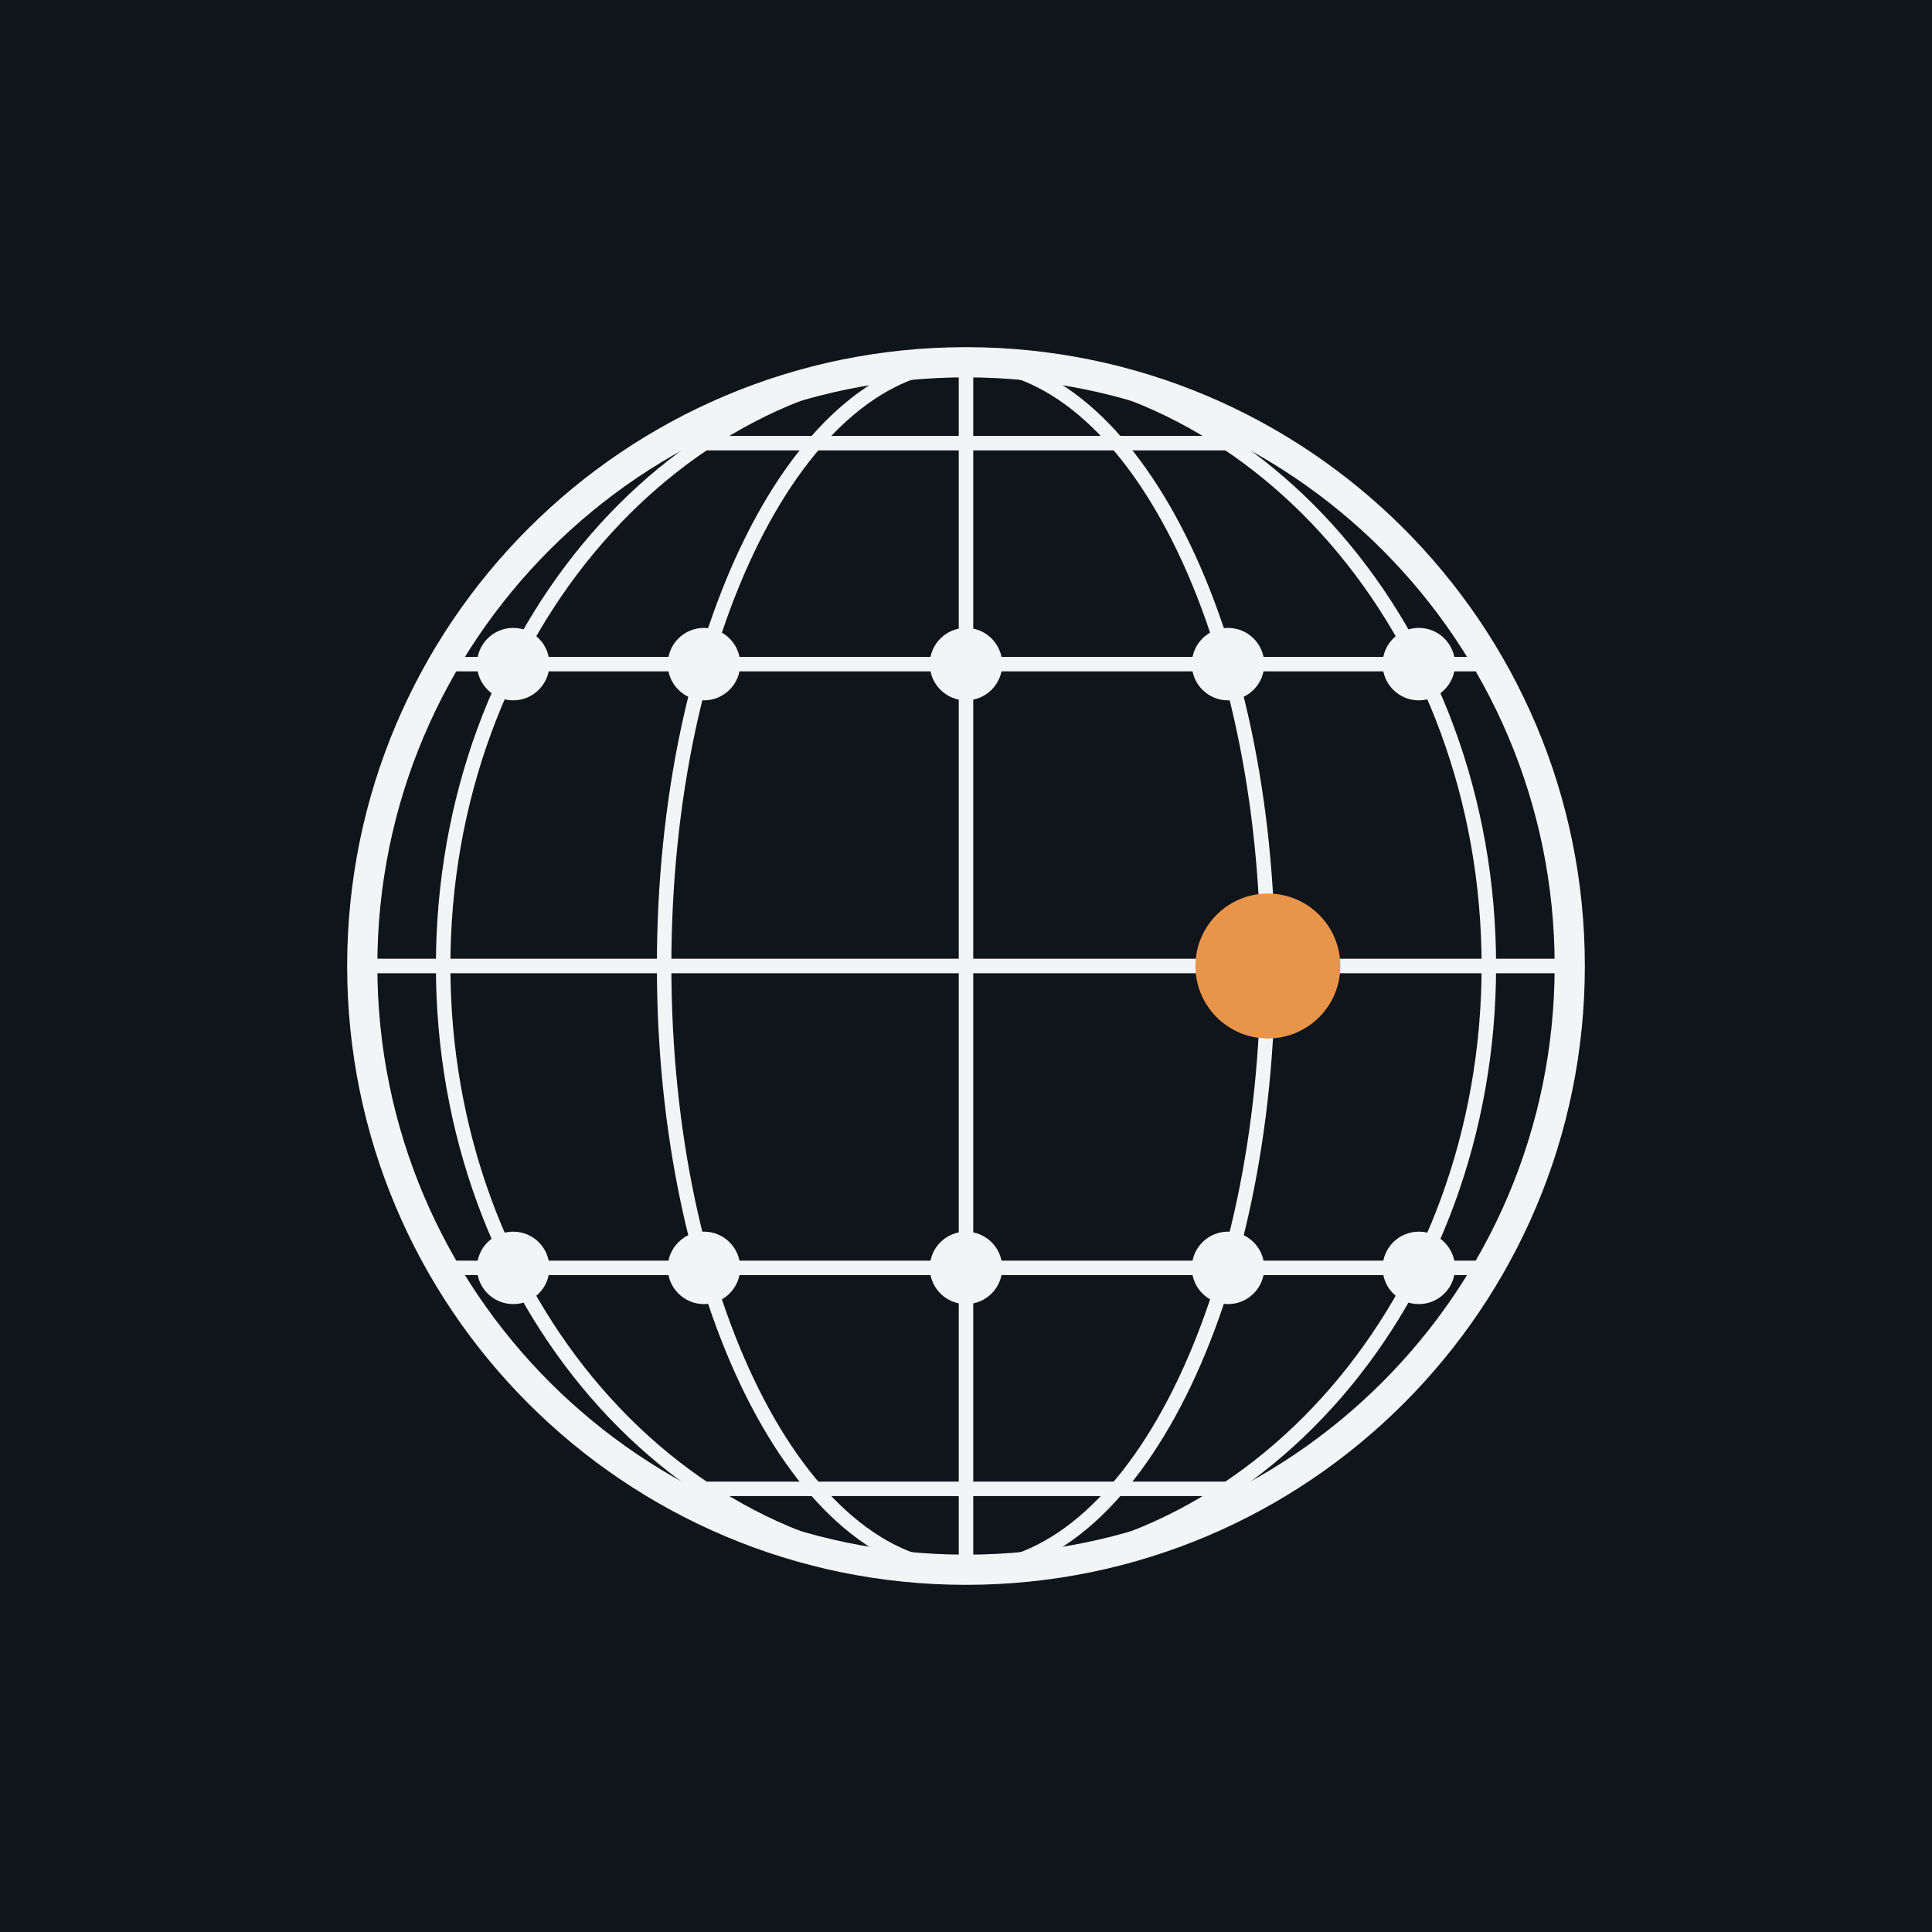
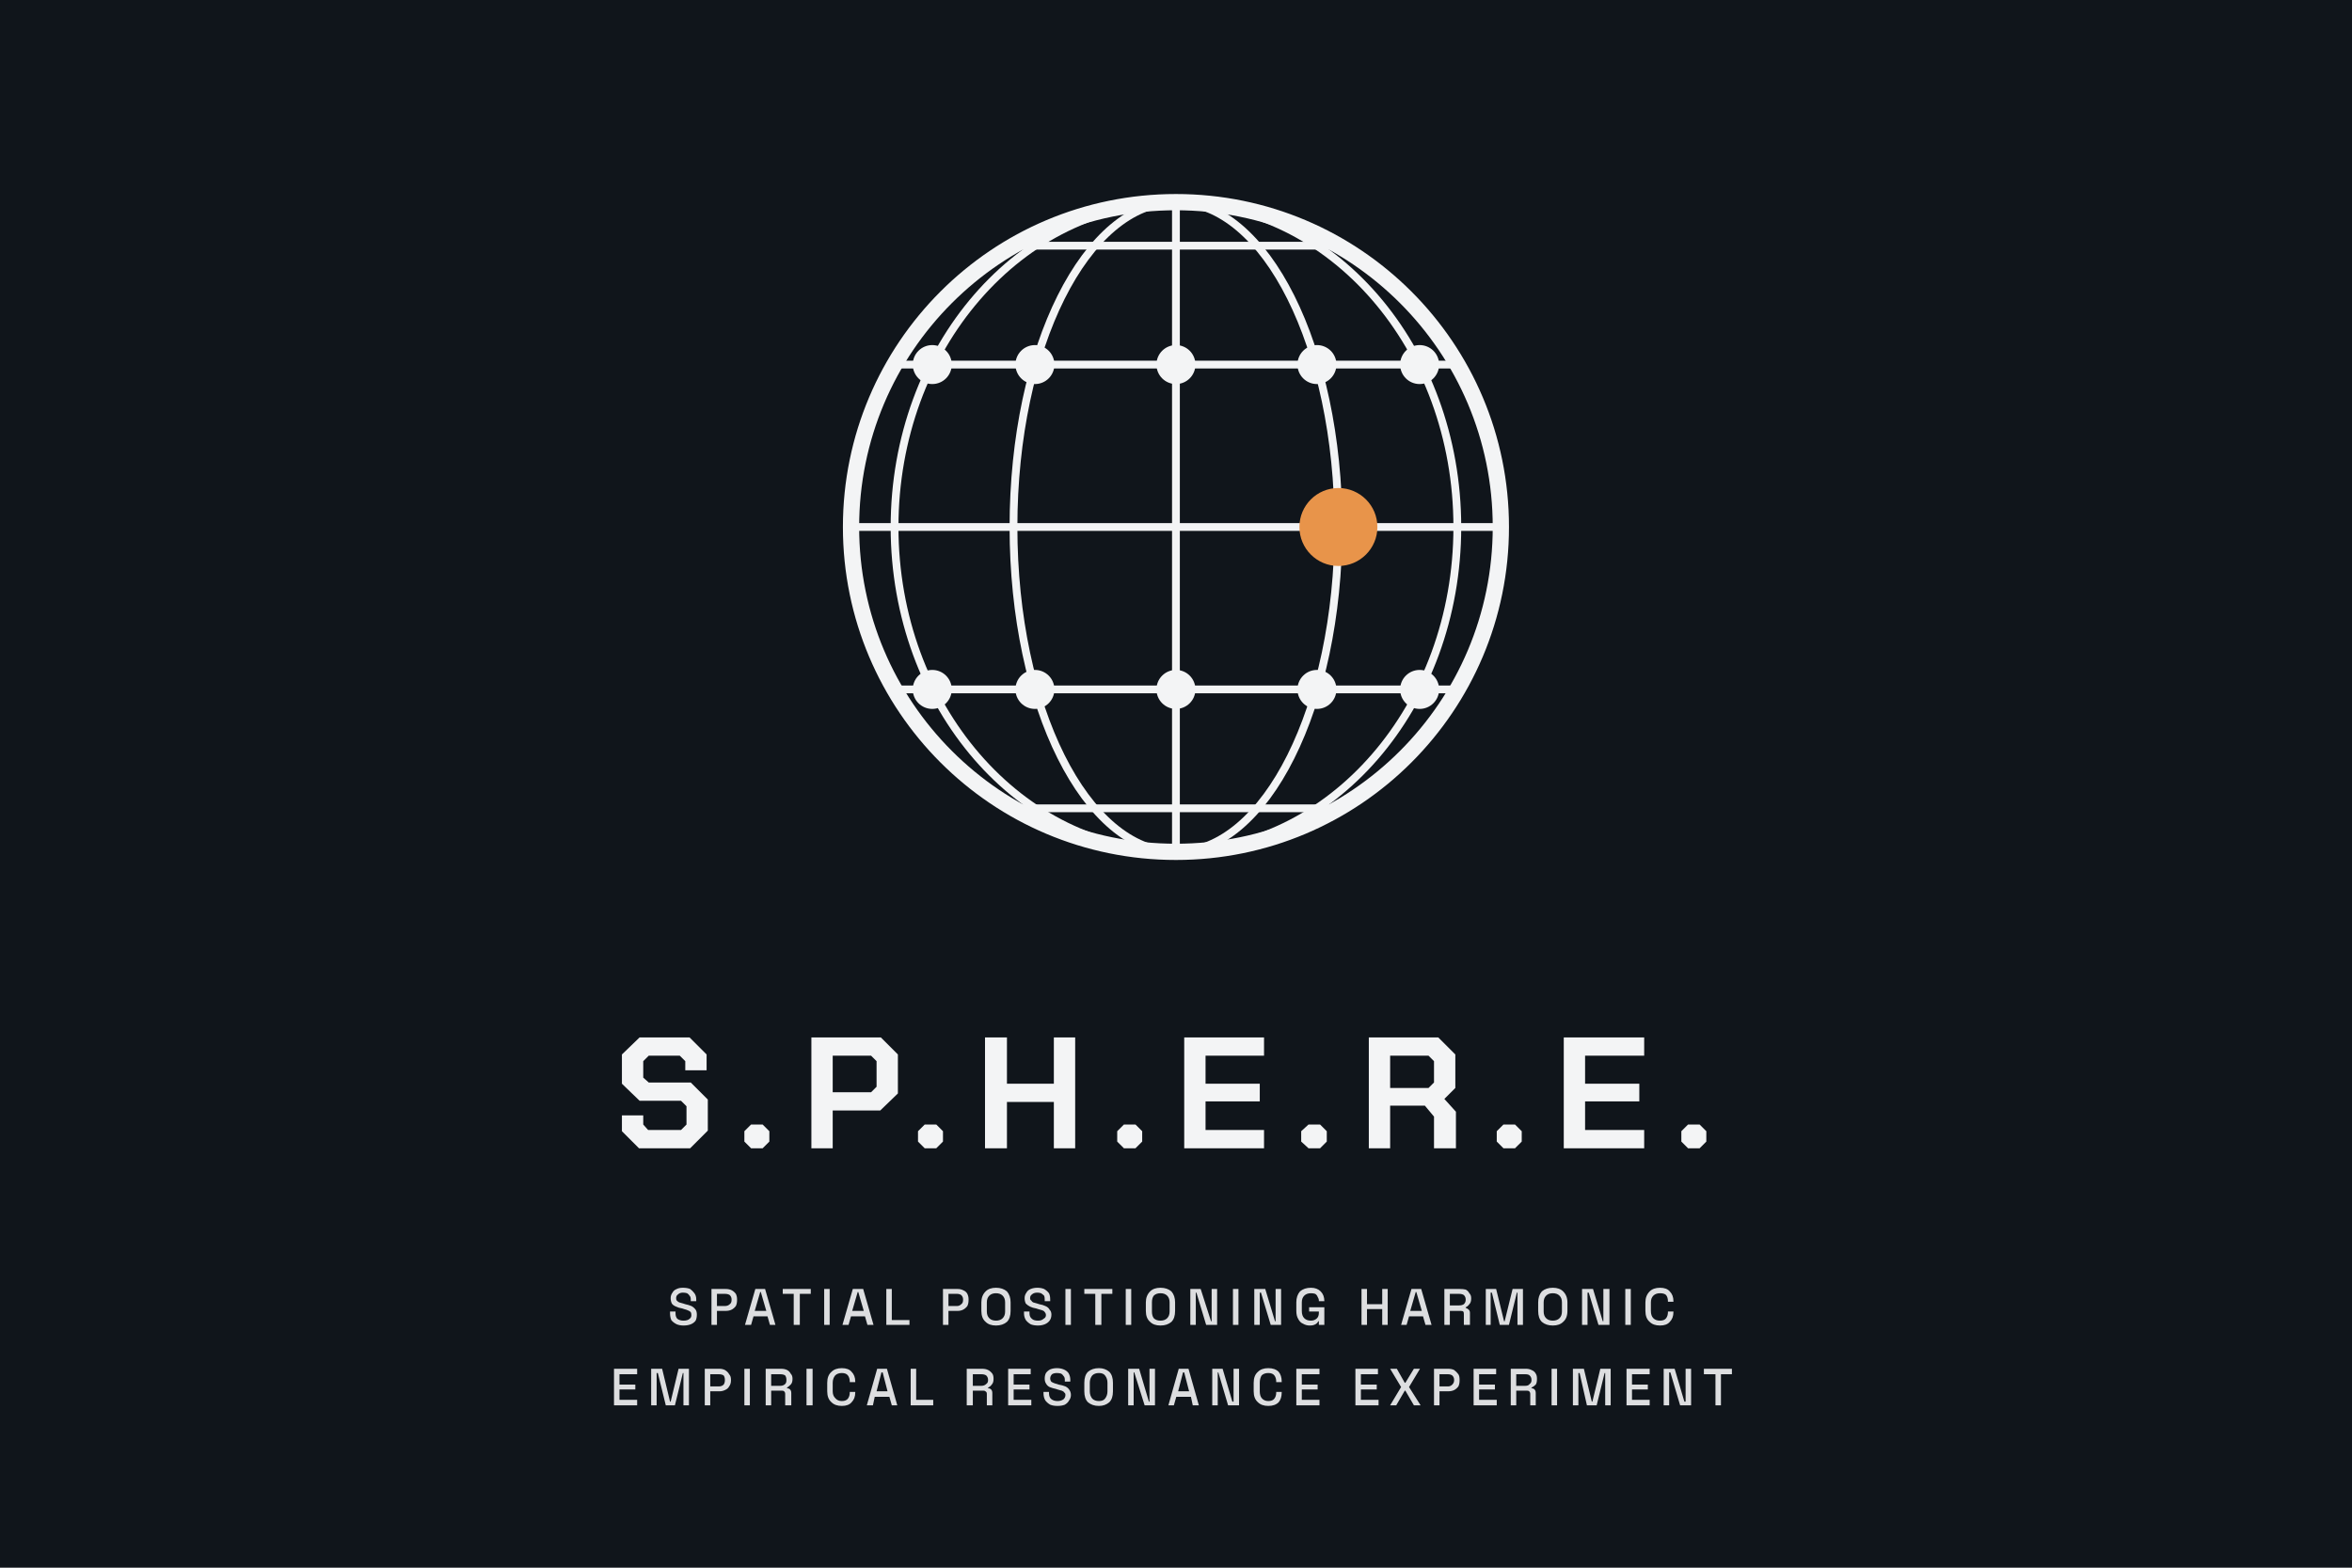
- <svg xmlns="http://www.w3.org/2000/svg" viewBox="-20 -20 160 160" width="320" height="320" role="img">
-   <style>svg{--bg:#10151b;--fg:#f3f4f5;--ac:#e8944a}.bg{fill:#10151b}.ic{fill:none;stroke:#f3f4f5;stroke-width:3;stroke-linecap:round;stroke-linejoin:round;color:#f3f4f5}.a{stroke:#e8944a}.af{fill:#e8944a;stroke:none}.nf{fill:#f3f4f5;stroke:none}.hb{fill:#10151b;stroke:none}</style>
-   <rect class="bg" x="-20" y="-20" width="160" height="160" />
-   <g id="mark" class="ic">
-     <circle cx="60" cy="60" r="50" stroke-width="2.5" />
-     <g stroke-width="1.2">
-       <path d="M35.0 103.3H85.0" />
-       <path d="M16.7 85.0H103.3" />
-       <path d="M10.0 60.0H110.0" />
-       <path d="M16.7 35.0H103.3" />
-       <path d="M35.0 16.7H85.0" />
-       <path d="M60 10V110" />
-       <ellipse cx="60" cy="60" rx="25" ry="50" />
-       <ellipse cx="60" cy="60" rx="43.3" ry="50" />
+ <svg xmlns="http://www.w3.org/2000/svg" viewBox="0 0 480 320" width="480" height="320" role="img">
+   <style>svg{--bg:#10151b;--fg:#f3f4f5;--ac:#e8944a}.bg{fill:#10151b}.ic{fill:none;stroke:#f3f4f5;stroke-width:3;stroke-linecap:round;stroke-linejoin:round;color:#f3f4f5}.a{stroke:#e8944a}.af{fill:#e8944a;stroke:none}.nf{fill:#f3f4f5;stroke:none}.hb{fill:#10151b;stroke:none}.wm{fill:#f3f4f5}.tg{fill:#f3f4f5;fill-opacity:.9}.sig{fill:none;stroke:#e8944a;stroke-width:2;stroke-linecap:round}</style>
+   <rect class="bg" width="480" height="320" />
+   <g transform="translate(124.56 28.00) scale(1.2433)">
+     <g id="mark" class="ic" transform="translate(28.84 0) scale(1.06667)">
+       <circle cx="60" cy="60" r="50" stroke-width="2.5" />
+       <g stroke-width="1.2">
+         <path d="M35.0 103.3H85.0" />
+         <path d="M16.7 85.0H103.3" />
+         <path d="M10.0 60.0H110.0" />
+         <path d="M16.7 35.0H103.3" />
+         <path d="M35.0 16.7H85.0" />
+         <path d="M60 10V110" />
+         <ellipse cx="60" cy="60" rx="25" ry="50" />
+         <ellipse cx="60" cy="60" rx="43.3" ry="50" />
+       </g>
+       <circle class="nf" cx="22.5" cy="85.0" r="3" />
+       <circle class="nf" cx="22.5" cy="35.0" r="3" />
+       <circle class="nf" cx="38.3" cy="85.0" r="3" />
+       <circle class="nf" cx="38.3" cy="35.0" r="3" />
+       <circle class="nf" cx="60.0" cy="85.0" r="3" />
+       <circle class="nf" cx="60.0" cy="35.0" r="3" />
+       <circle class="nf" cx="81.7" cy="85.0" r="3" />
+       <circle class="nf" cx="81.7" cy="35.0" r="3" />
+       <circle class="nf" cx="97.5" cy="85.0" r="3" />
+       <circle class="nf" cx="97.5" cy="35.0" r="3" />
+       <circle class="af" cx="85.0" cy="60" r="6" />
    </g>
-     <circle class="nf" cx="22.5" cy="85.0" r="3" />
-     <circle class="nf" cx="22.5" cy="35.0" r="3" />
-     <circle class="nf" cx="38.3" cy="85.0" r="3" />
-     <circle class="nf" cx="38.3" cy="35.0" r="3" />
-     <circle class="nf" cx="60.0" cy="85.0" r="3" />
-     <circle class="nf" cx="60.0" cy="35.0" r="3" />
-     <circle class="nf" cx="81.7" cy="85.0" r="3" />
-     <circle class="nf" cx="81.7" cy="35.0" r="3" />
-     <circle class="nf" cx="97.5" cy="85.0" r="3" />
-     <circle class="nf" cx="97.5" cy="35.0" r="3" />
-     <circle class="af" cx="85.0" cy="60" r="6" />
+     <g id="type">
+       <path class="wm" d="M1.9 163.2V160.6H5.4V162.1L6.2 163H11.6L12.5 162.1V159.1L11.6 158.2H4.8L1.9 155.4V150.6L4.8 147.8H13L15.8 150.6V153.2H12.3V151.7L11.4 150.8H6.3L5.4 151.7V154.4L6.3 155.2H13.2L16 158V163.1L13.1 166H4.7ZM22 164.9V163.2L23.1 162.1H25L26.1 163.2V164.9L25 166H23.1ZM33 147.8H44.4L47.2 150.6V157L44.3 159.8H36.5V166H33ZM42.8 156.8 43.7 155.9V151.7L42.8 150.8H36.5V156.8ZM50.5 164.9V163.2L51.6 162.1H53.5L54.6 163.2V164.9L53.5 166H51.6ZM61.5 147.8H65.1V155.4H72.8V147.8H76.3V166H72.8V158.4H65.1V166H61.5ZM83.2 164.9V163.2L84.3 162.1H86.2L87.3 163.2V164.9L86.2 166H84.3ZM94.2 147.8H107.3V150.8H97.7V155.4H106.6V158.3H97.7V163H107.3V166H94.2ZM113.4 164.9V163.2L114.6 162.1H116.5L117.6 163.2V164.9L116.5 166H114.6ZM138.8 160V166H135.2V160.8L133.7 159H128V166H124.5V147.8H135.9L138.7 150.6V156.1L136.9 157.9ZM128 156.1H134.3L135.2 155.2V151.7L134.3 150.8H128ZM145.5 164.9V163.2L146.6 162.1H148.5L149.6 163.2V164.9L148.5 166H146.6ZM156.5 147.8H169.7V150.8H160V155.4H168.9V158.3H160V163H169.7V166H156.5ZM175.8 164.9V163.2L176.9 162.1H178.8L179.9 163.2V164.9L178.8 166H176.9Z" />
+       <path class="tg" d="M12 195.1Q11.4 195.1 10.9 194.9Q10.3 194.6 10 194.2Q9.8 193.7 9.8 193.1V192.8H10.7V193.1Q10.7 193.7 11 194Q11.4 194.3 12 194.3Q12.7 194.3 13 194Q13.3 193.8 13.3 193.4Q13.3 193.1 13.2 192.9Q13 192.7 12.7 192.6Q12.5 192.5 12.1 192.4L11.8 192.3Q11.2 192.2 10.8 192Q10.3 191.8 10.1 191.5Q9.9 191.1 9.9 190.6Q9.9 190.1 10.2 189.7Q10.4 189.3 10.9 189.1Q11.3 188.9 11.9 188.9Q12.6 188.9 13.1 189.1Q13.5 189.4 13.8 189.8Q14.1 190.2 14.1 190.8V191.1H13.2V190.8Q13.2 190.4 13 190.2Q12.9 190 12.6 189.8Q12.3 189.7 11.9 189.7Q11.4 189.7 11.1 190Q10.8 190.2 10.8 190.6Q10.8 190.9 10.9 191Q11.1 191.2 11.3 191.3Q11.6 191.4 12 191.5L12.3 191.6Q12.8 191.7 13.3 191.9Q13.7 192.1 14 192.5Q14.2 192.8 14.2 193.3Q14.2 193.9 14 194.3Q13.7 194.7 13.2 194.9Q12.7 195.1 12 195.1ZM16.6 195V189.1H18.9Q19.5 189.1 19.9 189.3Q20.3 189.5 20.6 189.9Q20.8 190.3 20.8 190.8V190.9Q20.8 191.5 20.6 191.9Q20.3 192.3 19.9 192.5Q19.5 192.7 18.9 192.7H17.5V195ZM17.5 191.9H18.8Q19.3 191.9 19.6 191.6Q19.9 191.4 19.9 190.9V190.8Q19.9 190.4 19.6 190.1Q19.3 189.9 18.8 189.9H17.5ZM22.1 195 23.8 189.1H25.4L27.1 195H26.2L25.8 193.6H23.5L23.1 195ZM23.7 192.7H25.6L24.7 189.6H24.6ZM30.1 195V189.9H28.3V189.1H32.9V189.9H31.1V195ZM35.1 195V189.1H36V195ZM38.1 195 39.8 189.1H41.5L43.2 195H42.2L41.8 193.6H39.5L39.1 195ZM39.7 192.7H41.6L40.7 189.6H40.6ZM45.3 195V189.1H46.2V194.2H49.1V195ZM54.6 195V189.1H57Q57.5 189.1 57.9 189.3Q58.4 189.5 58.6 189.9Q58.8 190.3 58.8 190.8V190.9Q58.8 191.5 58.6 191.9Q58.3 192.3 57.9 192.5Q57.5 192.7 57 192.7H55.5V195ZM55.5 191.9H56.9Q57.3 191.9 57.6 191.6Q57.9 191.4 57.9 190.9V190.8Q57.9 190.4 57.6 190.1Q57.3 189.9 56.9 189.9H55.5ZM63.3 195.1Q62.2 195.1 61.6 194.5Q60.9 193.9 60.9 192.7V191.3Q60.9 190.2 61.6 189.5Q62.2 188.9 63.3 188.9Q64.4 188.9 65.1 189.5Q65.7 190.2 65.7 191.3V192.7Q65.7 193.9 65.1 194.5Q64.4 195.1 63.3 195.1ZM63.3 194.3Q64 194.3 64.4 193.9Q64.8 193.5 64.8 192.8V191.3Q64.8 190.6 64.4 190.2Q64 189.8 63.3 189.8Q62.6 189.8 62.2 190.2Q61.8 190.6 61.8 191.3V192.8Q61.8 193.5 62.2 193.9Q62.6 194.3 63.3 194.3ZM70.2 195.1Q69.5 195.1 69 194.9Q68.5 194.6 68.2 194.2Q67.9 193.7 67.9 193.1V192.8H68.8V193.1Q68.8 193.7 69.2 194Q69.5 194.3 70.2 194.3Q70.8 194.3 71.1 194Q71.5 193.8 71.5 193.4Q71.5 193.1 71.3 192.9Q71.2 192.7 70.9 192.6Q70.6 192.5 70.2 192.4L69.9 192.3Q69.3 192.2 68.9 192Q68.5 191.8 68.2 191.5Q68 191.1 68 190.6Q68 190.1 68.3 189.7Q68.5 189.3 69 189.1Q69.5 188.9 70.1 188.9Q70.7 188.9 71.2 189.1Q71.7 189.4 72 189.8Q72.2 190.2 72.2 190.8V191.1H71.3V190.8Q71.3 190.4 71.2 190.2Q71 190 70.7 189.8Q70.4 189.7 70.1 189.7Q69.5 189.7 69.2 190Q68.9 190.2 68.9 190.6Q68.9 190.9 69.1 191Q69.2 191.2 69.4 191.3Q69.7 191.4 70.1 191.5L70.4 191.6Q71 191.7 71.4 191.9Q71.9 192.1 72.1 192.5Q72.4 192.8 72.4 193.3Q72.4 193.9 72.1 194.3Q71.8 194.7 71.3 194.9Q70.8 195.1 70.2 195.1ZM74.7 195V189.1H75.6V195ZM79.6 195V189.9H77.8V189.1H82.4V189.9H80.6V195ZM84.6 195V189.1H85.5V195ZM90.3 195.1Q89.2 195.1 88.6 194.5Q87.9 193.9 87.9 192.7V191.3Q87.9 190.2 88.6 189.5Q89.2 188.9 90.3 188.9Q91.4 188.9 92.1 189.5Q92.7 190.2 92.7 191.3V192.7Q92.7 193.9 92.1 194.5Q91.4 195.1 90.3 195.1ZM90.3 194.3Q91 194.3 91.4 193.9Q91.8 193.5 91.8 192.8V191.3Q91.8 190.6 91.4 190.2Q91 189.8 90.3 189.8Q89.6 189.8 89.2 190.2Q88.9 190.6 88.9 191.3V192.8Q88.9 193.5 89.2 193.9Q89.6 194.3 90.3 194.3ZM95.2 195V189.1H96.9L98.6 194.4H98.7V189.1H99.6V195H97.8L96.2 189.7H96.1V195ZM102.2 195V189.1H103.1V195ZM105.7 195V189.1H107.5L109.1 194.4H109.2V189.1H110.1V195H108.4L106.8 189.7H106.6V195ZM114.8 195.1Q114.2 195.1 113.7 194.8Q113.2 194.6 112.9 194Q112.6 193.5 112.6 192.7V191.3Q112.6 190.2 113.2 189.5Q113.9 188.9 115 188.9Q116 188.9 116.6 189.5Q117.2 190.1 117.2 191.1V191.1H116.3V191Q116.3 190.7 116.1 190.4Q116 190.1 115.7 189.9Q115.4 189.8 115 189.8Q114.3 189.8 113.9 190.2Q113.5 190.6 113.5 191.3V192.7Q113.5 193.5 113.9 193.9Q114.3 194.3 115 194.3Q115.6 194.3 116 193.9Q116.3 193.6 116.3 193V192.8H114.7V192.1H117.2V195H116.3V194.4H116.2Q116.1 194.6 116 194.7Q115.8 194.9 115.5 195Q115.3 195.1 114.8 195.1ZM123.3 195V189.1H124.2V191.6H126.7V189.1H127.6V195H126.7V192.4H124.2V195ZM129.8 195 131.5 189.1H133.1L134.8 195H133.8L133.4 193.6H131.1L130.7 195ZM131.3 192.7H133.2L132.3 189.6H132.2ZM136.9 195V189.1H139.4Q140 189.1 140.4 189.2Q140.8 189.4 141 189.8Q141.3 190.1 141.3 190.6V190.7Q141.3 191.3 141 191.6Q140.7 192 140.4 192.1V192.2Q140.7 192.3 140.9 192.5Q141.1 192.7 141.1 193V195H140.1V193.2Q140.1 192.9 140 192.8Q139.9 192.7 139.6 192.7H137.8V195ZM137.8 191.8H139.3Q139.8 191.8 140.1 191.6Q140.4 191.3 140.4 190.9V190.8Q140.4 190.4 140.1 190.1Q139.8 189.9 139.3 189.9H137.8ZM143.7 195V189.1H145.4L146.7 194.4H146.8L148.1 189.1H149.8V195H148.9V189.7H148.8L147.5 195H146L144.7 189.7H144.5V195ZM154.7 195.1Q153.6 195.1 152.9 194.5Q152.3 193.9 152.3 192.7V191.3Q152.3 190.2 152.9 189.5Q153.6 188.9 154.7 188.9Q155.8 188.9 156.4 189.5Q157.1 190.2 157.1 191.3V192.7Q157.1 193.9 156.4 194.5Q155.8 195.1 154.7 195.1ZM154.7 194.3Q155.4 194.3 155.8 193.9Q156.2 193.5 156.2 192.8V191.3Q156.2 190.6 155.8 190.2Q155.4 189.8 154.7 189.8Q154 189.8 153.6 190.2Q153.2 190.6 153.2 191.3V192.8Q153.2 193.5 153.6 193.9Q154 194.3 154.7 194.3ZM159.5 195V189.1H161.3L162.9 194.4H163V189.1H164V195H162.2L160.6 189.7H160.4V195ZM166.6 195V189.1H167.5V195ZM172.3 195.1Q171.2 195.1 170.6 194.5Q169.9 193.9 169.9 192.7V191.3Q169.9 190.2 170.6 189.5Q171.2 188.9 172.3 188.9Q173.4 188.9 173.9 189.5Q174.5 190.1 174.5 191.1V191.2H173.6V191.1Q173.6 190.5 173.3 190.1Q173 189.8 172.3 189.8Q171.6 189.8 171.2 190.2Q170.8 190.6 170.8 191.3V192.7Q170.8 193.5 171.2 193.9Q171.6 194.3 172.3 194.3Q173 194.3 173.3 193.9Q173.6 193.5 173.6 192.9V192.8H174.5V192.9Q174.5 193.9 173.9 194.5Q173.4 195.1 172.3 195.1ZM0.6 208.2V202.2H4.4V203.1H1.5V204.8H4.1V205.6H1.5V207.3H4.4V208.2ZM6.7 208.2V202.2H8.5L9.8 207.6H9.9L11.2 202.2H12.9V208.2H12V202.9H11.9L10.6 208.2H9.1L7.8 202.9H7.6V208.2ZM15.5 208.2V202.2H17.9Q18.4 202.2 18.8 202.4Q19.3 202.7 19.5 203.1Q19.8 203.4 19.8 204V204.1Q19.8 204.7 19.5 205.1Q19.3 205.5 18.8 205.7Q18.4 205.9 17.9 205.9H16.4V208.2ZM16.4 205.1H17.8Q18.3 205.1 18.6 204.8Q18.8 204.5 18.8 204.1V204Q18.8 203.6 18.6 203.3Q18.3 203.1 17.8 203.1H16.4ZM22 208.2V202.2H22.9V208.2ZM25.5 208.2V202.2H28Q28.6 202.2 29 202.4Q29.4 202.6 29.6 203Q29.9 203.3 29.9 203.8V203.9Q29.9 204.5 29.6 204.8Q29.3 205.1 29 205.3V205.4Q29.3 205.4 29.5 205.6Q29.7 205.8 29.7 206.2V208.2H28.7V206.3Q28.7 206.1 28.6 206Q28.5 205.8 28.2 205.8H26.4V208.2ZM26.4 205H27.9Q28.4 205 28.7 204.7Q28.9 204.5 28.9 204.1V204Q28.9 203.6 28.7 203.3Q28.4 203.1 27.9 203.1H26.4ZM32.2 208.2V202.2H33.2V208.2ZM38 208.3Q36.9 208.3 36.3 207.7Q35.6 207.1 35.6 205.9V204.5Q35.6 203.3 36.3 202.7Q36.9 202.1 38 202.1Q39.1 202.1 39.6 202.7Q40.2 203.3 40.2 204.3V204.4H39.3V204.3Q39.3 203.7 39 203.3Q38.7 202.9 38 202.9Q37.3 202.9 36.9 203.3Q36.5 203.8 36.5 204.5V205.9Q36.5 206.6 36.9 207Q37.3 207.5 38 207.5Q38.7 207.5 39 207.1Q39.3 206.7 39.3 206.1V206H40.2V206.1Q40.2 207.1 39.6 207.7Q39.1 208.3 38 208.3ZM42.1 208.2 43.8 202.2H45.4L47.1 208.2H46.2L45.8 206.8H43.4L43.1 208.2ZM43.7 205.9H45.5L44.7 202.8H44.5ZM49.3 208.2V202.2H50.2V207.3H53V208.2ZM58.5 208.2V202.2H61Q61.6 202.2 62 202.4Q62.4 202.6 62.7 203Q62.9 203.3 62.9 203.8V203.9Q62.9 204.5 62.6 204.8Q62.4 205.1 62 205.3V205.4Q62.3 205.4 62.5 205.6Q62.7 205.8 62.7 206.2V208.2H61.8V206.3Q61.8 206.1 61.7 206Q61.5 205.8 61.3 205.8H59.5V208.2ZM59.5 205H60.9Q61.4 205 61.7 204.7Q62 204.5 62 204.1V204Q62 203.6 61.7 203.3Q61.4 203.1 60.9 203.1H59.5ZM65.3 208.2V202.2H69V203.1H66.2V204.8H68.8V205.6H66.2V207.3H69.1V208.2ZM73.4 208.3Q72.7 208.3 72.2 208.1Q71.7 207.8 71.4 207.4Q71.1 206.9 71.1 206.2V206H72V206.2Q72 206.9 72.4 207.2Q72.8 207.5 73.4 207.5Q74 207.5 74.4 207.2Q74.7 206.9 74.7 206.5Q74.7 206.2 74.5 206.1Q74.4 205.9 74.1 205.8Q73.8 205.7 73.4 205.6L73.1 205.5Q72.6 205.4 72.1 205.2Q71.7 205 71.5 204.6Q71.3 204.3 71.3 203.8Q71.3 203.3 71.5 202.9Q71.8 202.5 72.2 202.3Q72.7 202.1 73.3 202.1Q73.9 202.1 74.4 202.3Q74.9 202.5 75.2 202.9Q75.5 203.4 75.5 204V204.3H74.6V204Q74.6 203.6 74.4 203.4Q74.2 203.1 74 203Q73.7 202.9 73.3 202.9Q72.8 202.9 72.5 203.1Q72.2 203.4 72.2 203.8Q72.2 204 72.3 204.2Q72.4 204.4 72.7 204.5Q72.9 204.6 73.3 204.7L73.6 204.8Q74.2 204.9 74.7 205.1Q75.1 205.3 75.3 205.6Q75.6 206 75.6 206.5Q75.6 207 75.3 207.4Q75.1 207.8 74.6 208.1Q74.1 208.3 73.4 208.3ZM80.2 208.3Q79.1 208.3 78.4 207.7Q77.8 207.1 77.8 205.9V204.5Q77.8 203.3 78.4 202.7Q79.1 202.1 80.2 202.1Q81.2 202.1 81.9 202.7Q82.5 203.3 82.5 204.5V205.9Q82.5 207.1 81.9 207.7Q81.2 208.3 80.2 208.3ZM80.2 207.5Q80.9 207.5 81.2 207.1Q81.6 206.6 81.6 205.9V204.5Q81.6 203.8 81.2 203.3Q80.9 202.9 80.2 202.9Q79.5 202.9 79.1 203.3Q78.7 203.8 78.7 204.5V205.9Q78.7 206.6 79.1 207.1Q79.5 207.5 80.2 207.5ZM85 208.2V202.2H86.8L88.4 207.6H88.5V202.2H89.4V208.2H87.7L86 202.8H85.9V208.2ZM91.6 208.2 93.3 202.2H94.9L96.6 208.2H95.6L95.3 206.8H92.9L92.5 208.2ZM93.2 205.9H95L94.2 202.8H94ZM98.8 208.2V202.2H100.5L102.1 207.6H102.3V202.2H103.2V208.2H101.4L99.8 202.8H99.7V208.2ZM108 208.3Q106.9 208.3 106.3 207.7Q105.6 207.1 105.6 205.9V204.5Q105.6 203.3 106.3 202.7Q106.9 202.1 108 202.1Q109.1 202.1 109.7 202.7Q110.2 203.3 110.2 204.3V204.4H109.3V204.3Q109.3 203.7 109 203.3Q108.7 202.9 108 202.9Q107.3 202.9 106.9 203.3Q106.6 203.8 106.6 204.5V205.9Q106.6 206.6 106.9 207Q107.3 207.5 108 207.5Q108.7 207.5 109 207.1Q109.3 206.7 109.3 206.1V206H110.2V206.1Q110.2 207.1 109.7 207.7Q109.1 208.3 108 208.3ZM112.6 208.2V202.2H116.4V203.1H113.5V204.8H116.1V205.6H113.5V207.3H116.4V208.2ZM122.3 208.2V202.2H126V203.1H123.2V204.8H125.8V205.6H123.2V207.3H126.1V208.2ZM128 208.2 129.8 205.2 128 202.2H129.1L130.4 204.5H130.5L131.9 202.2H132.9L131.1 205.2L133 208.2H131.9L130.5 205.8H130.4L129 208.2ZM135.2 208.2V202.2H137.5Q138.1 202.2 138.5 202.4Q138.9 202.7 139.2 203.1Q139.4 203.4 139.4 204V204.1Q139.4 204.7 139.2 205.1Q138.9 205.5 138.5 205.7Q138.1 205.9 137.5 205.9H136.1V208.2ZM136.1 205.1H137.5Q137.9 205.1 138.2 204.8Q138.5 204.5 138.5 204.1V204Q138.5 203.6 138.2 203.3Q137.9 203.1 137.5 203.1H136.1ZM141.7 208.2V202.2H145.4V203.1H142.6V204.8H145.2V205.6H142.6V207.3H145.5V208.2ZM147.8 208.2V202.2H150.3Q150.8 202.2 151.2 202.4Q151.7 202.6 151.9 203Q152.1 203.3 152.1 203.8V203.9Q152.1 204.5 151.9 204.8Q151.6 205.1 151.2 205.3V205.4Q151.5 205.4 151.7 205.6Q151.9 205.8 151.9 206.2V208.2H151V206.3Q151 206.1 150.9 206Q150.8 205.8 150.5 205.8H148.7V208.2ZM148.7 205H150.2Q150.7 205 150.9 204.7Q151.2 204.5 151.2 204.1V204Q151.2 203.6 150.9 203.3Q150.7 203.1 150.2 203.1H148.7ZM154.5 208.2V202.2H155.4V208.2ZM158 208.2V202.2H159.8L161.1 207.6H161.2L162.5 202.2H164.2V208.2H163.3V202.9H163.2L161.9 208.2H160.3L159.1 202.9H158.9V208.2ZM166.8 208.2V202.2H170.6V203.1H167.7V204.8H170.3V205.6H167.7V207.3H170.6V208.2ZM172.9 208.2V202.2H174.7L176.3 207.6H176.5V202.2H177.4V208.2H175.6L174 202.8H173.8V208.2ZM181.4 208.2V203.1H179.5V202.2H184.1V203.1H182.3V208.2Z" />
+     </g>
  </g>
</svg>
